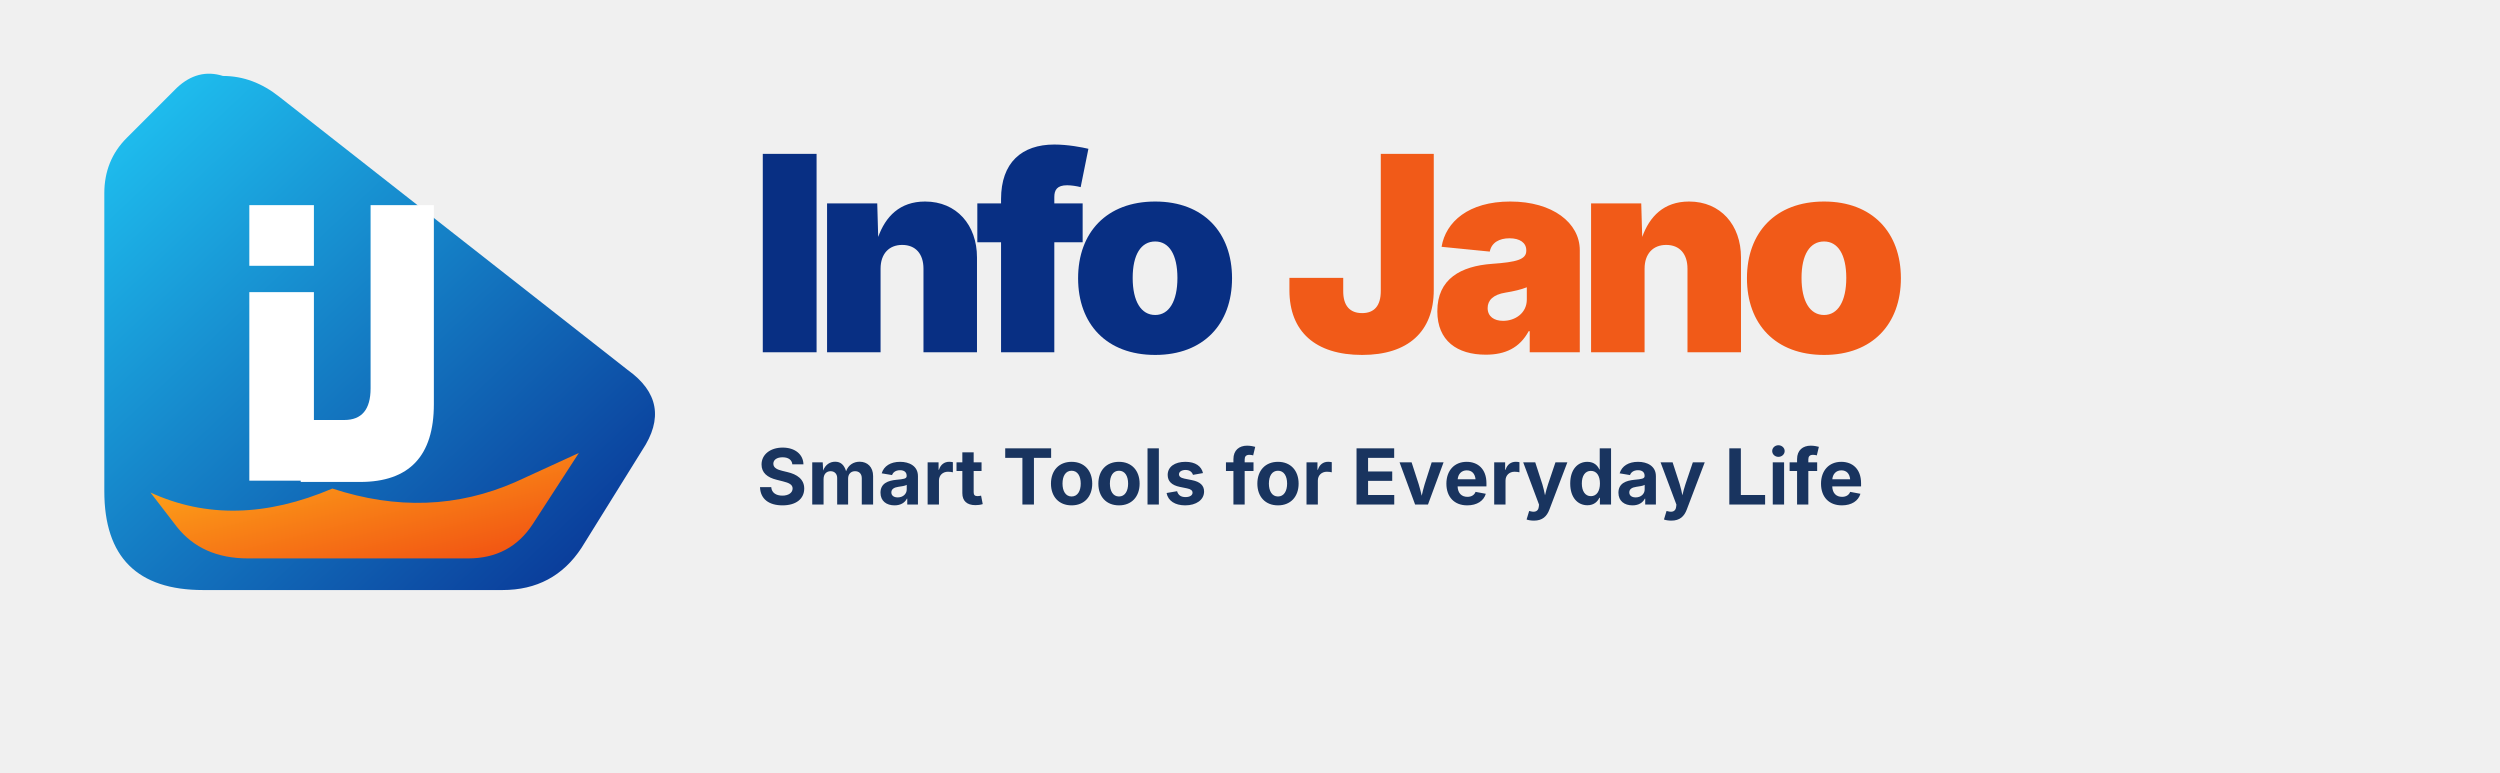
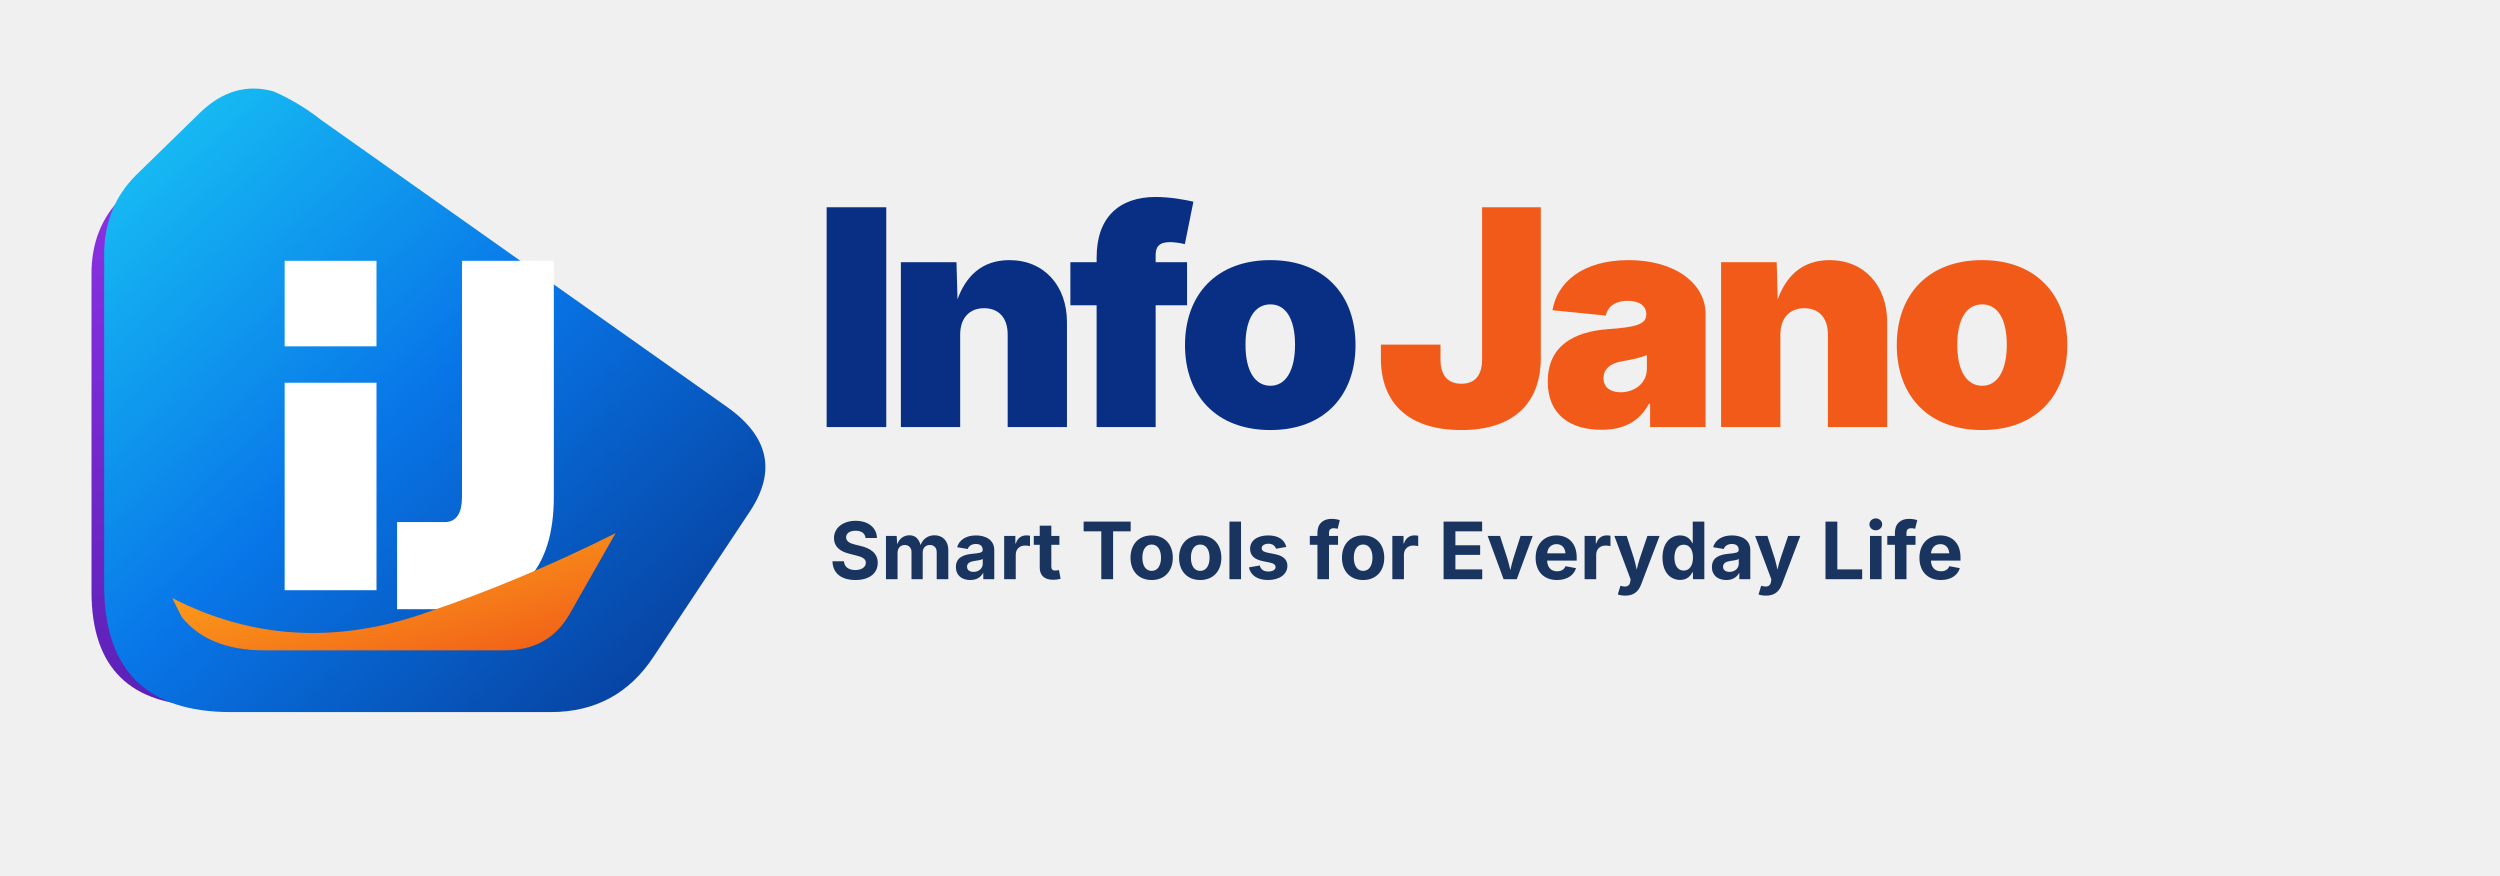
- <svg xmlns="http://www.w3.org/2000/svg" viewBox="0 0 1100 340" role="img" aria-labelledby="title">
+ <svg xmlns="http://www.w3.org/2000/svg" viewBox="0 0 1200 420" role="img" aria-labelledby="title">
  <defs>
-     <linearGradient id="blue" x1="0" y1="0" x2="1" y2="1">
-       <stop stop-color="#20c8f5" />
-       <stop offset="1" stop-color="#082e91" />
+     <linearGradient id="main" x1="0" y1="0" x2="1" y2="1">
+       <stop stop-color="#19c8f5" />
+       <stop offset=".48" stop-color="#0876e8" />
+       <stop offset="1" stop-color="#06358f" />
    </linearGradient>
-     <linearGradient id="purple" x1="0" y1="0" x2="0" y2="1">
-       <stop stop-color="#7c3aed" />
-       <stop offset="1" stop-color="#4c1d95" />
+     <linearGradient id="side" x1="0" y1="0" x2="0" y2="1">
+       <stop stop-color="#9333ea" />
+       <stop offset="1" stop-color="#5b21b6" />
    </linearGradient>
-     <linearGradient id="orange" x1="0" y1="0" x2="1" y2="1">
+     <linearGradient id="warm" x1="0" y1="0" x2="1" y2="1">
      <stop stop-color="#ffb21a" />
-       <stop offset="1" stop-color="#f04a12" />
+       <stop offset="1" stop-color="#f05a18" />
    </linearGradient>
  </defs>
-   <g transform="translate(14 5) scale(.58)">
-     <path d="M118 82Q70 93 69 151v218q0 63 64 63h231q-25 0-40-23L113 153q-25-37 5-71Z" fill="url(#purple)" />
-     <path d="M145 49Q126 43 110 58L72 96q-17 17-17 42v226q0 75 75 75h227q39 0 60-32L463 333q24-36-11-61L188 65q-20-16-43-16Z" fill="url(#blue)" />
-     <path d="M165 147h49v46h-49zM165 213h49v143h-49zM257 147h48v151q0 59-56 59h-45v-47h33q20 0 20-24Z" fill="#fff" />
-     <path d="M228 362q73 24 139-5l48-22-35 54q-17 26-49 26H164q-35 0-54-24l-20-26q63 29 138-3Z" fill="url(#orange)" />
+   <g transform="translate(12 15) scale(.76)">
+     <path d="M144 52Q119 47 99 67L61 105Q42 124 42 153V354Q42 426 115 426H328Q365 426 386 396L452 304Q478 268 438 239L178 69Q162 58 144 52Z" fill="url(#side)" />
+     <path d="M157 38Q132 31 111 51L70 91Q50 111 50 141V350Q50 430 130 430H332Q374 430 397 395L458 303Q483 265 443 237L187 56Q173 45 157 38Z" fill="url(#main)" />
+     <path d="M164 145H222V199H164Z M164 222H222V353H164Z M276 145H334V294Q334 365 265 365H235V310H265Q276 310 276 294Z" fill="#fff" />
+     <path d="M93 358Q169 397 254 367Q313 347 373 317L344 368Q331 391 303 391H151Q116 391 99 370Z" fill="url(#warm)" />
  </g>
-   <text x="330" y="155" font-family="Inter,Arial,sans-serif" font-size="120" font-weight="850" letter-spacing="-7" fill="#082f83">Info</text>
-   <text x="565" y="155" font-family="Inter,Arial,sans-serif" font-size="120" font-weight="850" letter-spacing="-7" fill="#f15a18">Jano</text>
-   <text x="333" y="222" font-family="Inter,Arial,sans-serif" font-size="34" font-weight="650" fill="#19345f">Smart Tools for Everyday Life</text>
-   <path d="M332 250H780" stroke="url(#orange)" stroke-width="7" stroke-linecap="round" />
+   <text x="390" y="205" font-family="Inter,Arial,sans-serif" font-size="145" font-weight="850" letter-spacing="-7" fill="#082f83">Info</text>
+   <text x="660" y="205" font-family="Inter,Arial,sans-serif" font-size="145" font-weight="850" letter-spacing="-7" fill="#f15a18">Jano</text>
+   <text x="398" y="278" font-family="Inter,Arial,sans-serif" font-size="38" font-weight="650" fill="#19345f">Smart Tools for Everyday Life</text>
+   <path d="M398 310H1040" stroke="url(#warm)" stroke-width="8" stroke-linecap="round" />
</svg>
